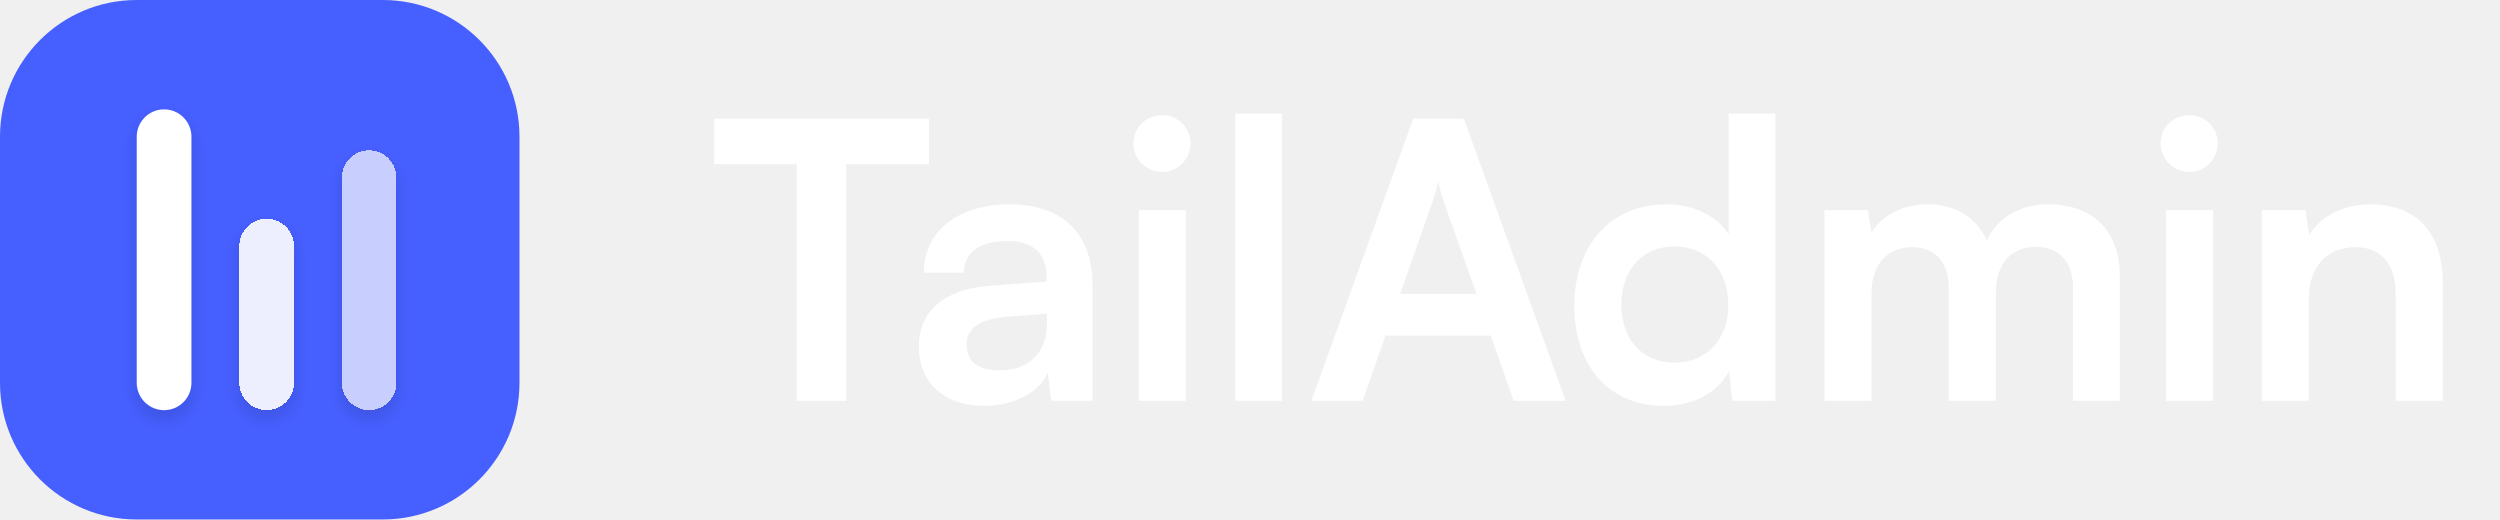
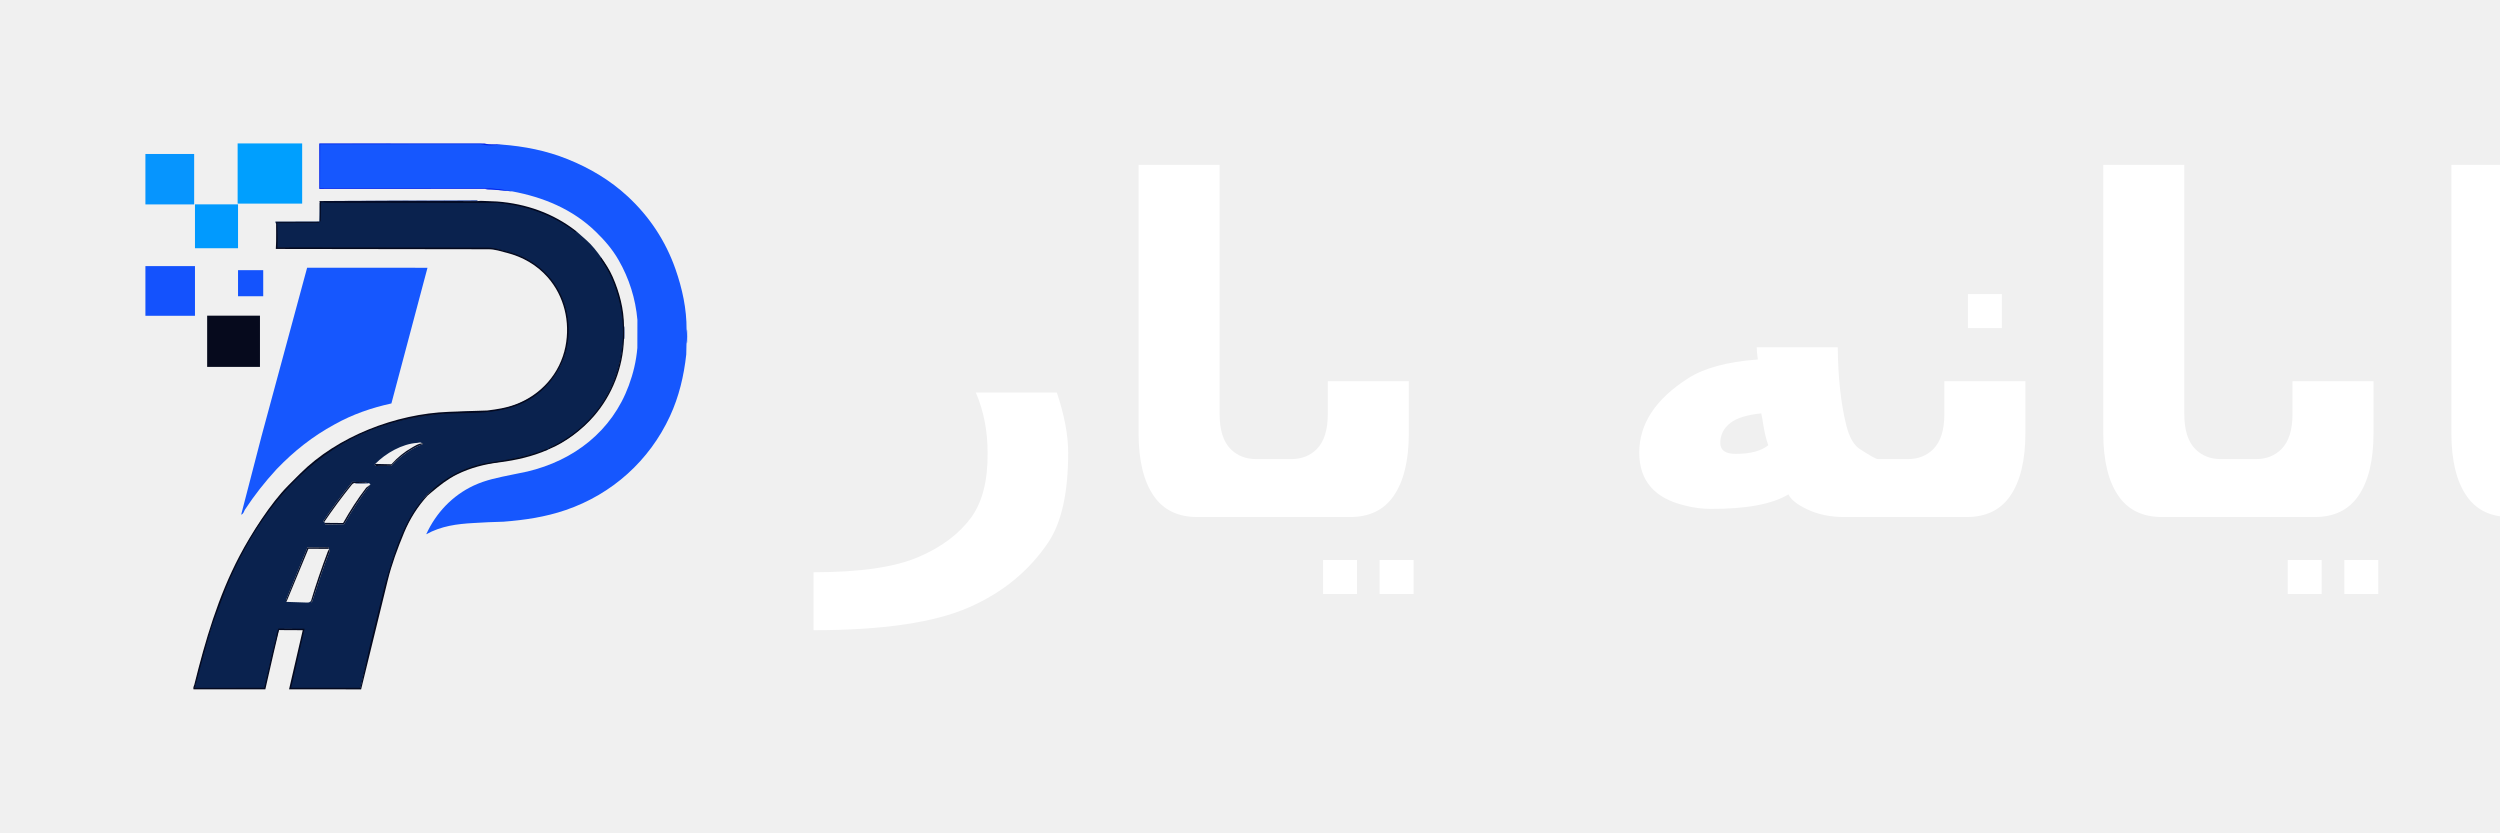
- <svg xmlns="http://www.w3.org/2000/svg" width="154" height="32" viewBox="0 0 154 32" fill="none">
-   <path d="M0 8.421C0 3.77 3.77 0 8.421 0H23.579C28.23 0 32 3.77 32 8.421V23.579C32 28.23 28.23 32 23.579 32H8.421C3.77 32 0 28.23 0 23.579V8.421Z" fill="#465FFF" />
-   <g filter="url(#filter0_d_1608_324)">
-     <path d="M8.424 8.422C8.424 7.491 9.178 6.737 10.108 6.737C11.038 6.737 11.792 7.491 11.792 8.422V23.579C11.792 24.51 11.038 25.264 10.108 25.264C9.178 25.264 8.424 24.51 8.424 23.579V8.422Z" fill="white" />
+ <svg xmlns="http://www.w3.org/2000/svg" viewBox="0 0 3074.05 1024">
+   <defs>
+     <style>
+       .cls-1 {
+         fill: #1452fd;
+       }
+ 
+       .cls-2 {
+         fill: #060a1d;
+       }
+ 
+       .cls-3 {
+         fill: #060d24;
+       }
+ 
+       .cls-4 {
+         fill: #7a89aa;
+       }
+ 
+       .cls-5 {
+         fill: #0695fe;
+       }
+ 
+       .cls-6 {
+         fill: #fff;
+         font-family: Vazirmatn-Bold, Vazirmatn;
+         font-size: 570px;
+         font-variation-settings: 'wght' 700;
+         font-weight: 700;
+       }
+ 
+       .cls-7 {
+         fill: #1657fe;
+       }
+ 
+       .cls-8 {
+         fill: #01071f;
+       }
+ 
+       .cls-9 {
+         fill: #8293ba;
+       }
+ 
+       .cls-10 {
+         fill: #050b22;
+       }
+ 
+       .cls-11 {
+         fill: #0424e9;
+       }
+ 
+       .cls-12 {
+         fill: #03081c;
+       }
+ 
+       .cls-13 {
+         fill: #8ba7f4;
+       }
+ 
+       .cls-14 {
+         fill: #1453fd;
+       }
+ 
+       .cls-15 {
+         fill: #04091f;
+       }
+ 
+       .cls-16 {
+         fill: #019afe;
+       }
+ 
+       .cls-17 {
+         fill: #060d25;
+       }
+ 
+       .cls-18 {
+         fill: #009ffe;
+       }
+ 
+       .cls-19 {
+         fill: #050d26;
+       }
+ 
+       .cls-20 {
+         fill: #050c25;
+       }
+ 
+       .cls-21 {
+         fill: #28489e;
+       }
+ 
+       .cls-22 {
+         fill: #04091b;
+       }
+ 
+       .cls-23 {
+         fill: #0a224e;
+       }
+     </style>
+   </defs>
+   <g id="Fa_White" data-name="Fa White">
+     <text class="cls-6" transform="translate(1024 635.7497)">
+       <tspan x="0" y="0">پایانه یار</tspan>
+     </text>
  </g>
-   <g filter="url(#filter1_d_1608_324)">
-     <path d="M14.742 15.157C14.742 14.227 15.496 13.473 16.426 13.473C17.357 13.473 18.111 14.227 18.111 15.157V23.578C18.111 24.508 17.357 25.262 16.426 25.262C15.496 25.262 14.742 24.508 14.742 23.578V15.157Z" fill="white" fill-opacity="0.9" shape-rendering="crispEdges" />
+   <g id="Eng_Black" data-name="Eng Black">
+     <g>
+       <rect class="cls-1" x="178.8" y="327.21" width="60.94" height="61.09" />
+       <g>
+         <rect class="cls-18" x="292.19" y="176.36" width="79.35" height="74" />
+         <rect class="cls-5" x="178.8" y="189.34" width="59.94" height="62.01" />
+         <rect class="cls-16" x="239.74" y="251.28" width="52.95" height="53.95" />
+       </g>
+       <path class="cls-13" d="M844.13,422.52l.08-17.39c.6.11.99.86.99,1.93v13.13c0,1.07-.39,1.82-1.07,2.32Z" />
+       <g>
+         <path class="cls-7" d="M616.69,177.75c28.08,2.14,55.09,7.45,81.24,17.96,27.38,11.01,52.39,25.85,73.98,45.86,26.74,24.79,46.58,54.83,58.63,89.24,8.53,24.37,13.8,49.1,13.68,74.31.81,5.56.81,11.8-.08,17.39l-.32,13.4c-2.9,26.35-8.88,51.69-19.98,75.73-25.31,54.83-71.21,96.03-128.29,115.55-24.98,8.55-50.28,12.27-76.54,14.31l-18.69.63-18.03.99c-20.35,1.12-39.59,3.59-58.22,13.84,12.13-26.48,32.28-47.65,58.34-59.88,15.02-7.05,30.66-9.99,46.79-13.31l19.13-3.94c57.37-13.57,104.16-49.72,124.84-105.78,5.54-15.03,9.16-30.17,10.53-46.24l.07-34.46c-2.27-26.04-10.17-51.01-23.08-73.45-7.64-13.29-16.83-23.95-27.63-34.51-29.09-28.48-65.5-43.05-103.35-50.08-22.42-2.31-33.63-3.47-33.63-3.47l-202.92-.04-.04-54.78c66.02-.2,132.07-.26,198.16-.16,8.47,1.22,16.93,1.52,25.38.88Z" />
+         <path class="cls-7" d="M340.11,576.93c-14.64,15.93-27.19,31.88-38.82,49.57-1.48,2.25-1.65,5.36-4.74,6.34l25.13-96.91,55.97-206.75,148,.08-44.37,166.82c-24.56,5.42-47.9,13.44-69.89,25.78-26.8,14.53-49.87,32.76-71.28,55.07Z" />
+         <rect class="cls-2" x="254.72" y="388.15" width="64.94" height="62.99" />
+         <rect class="cls-14" x="292.69" y="332.21" width="30.97" height="32.06" />
+         <path class="cls-11" d="M616.69,177.75l-8.29.75c-5.89.53-11.11.47-17.15-1.18l-197.54.07-.14,53.9,208.58.13c4.42,0,7.93,1.35,12.35,1.07l15.25,2.83-22.29-2.02c-3.95-.38-7.26.38-11.3-1.02l-203.57.04v-56s203.13.11,203.13.11c7.38,2.1,13.95.33,20.98,1.32Z" />
+         <g>
+           <path class="cls-23" d="M708.4,284.18l12.2,10.74c7.52,6.62,13.35,14.18,18.86,22.02l.32,1.08c53.34,77.78,25.53,195.3-64.28,233.24.66-.17.59.13-.19.9l-1.95,1c-3.8.66-9.13,2.36-16,5.11-20.46,5.63-41.24,9.84-62.33,12.61-26.91,5.13-49.13,19.56-69.57,36.95-27.43,31.22-40.41,71.65-51.08,111.17-10.39,42.84-20.82,85.4-31.29,127.69h-85.91s-.24-1.03-.24-1.03l16.14-70.17c-.03-.1-1.29-1.41-1.43-1.48-1.26-.68-27.53-1.05-28.64-.15-6.31,23.96-12.11,48.17-17.39,72.63l-86.91.25c26.34-113.09,74.23-239.2,181.07-301.37,55.4-32.24,115.51-39.76,178.28-39.57,55.76-4.74,100.12-40.8,100.26-99.41.13-56.98-41.94-95.18-96.46-100.85-87.24.03-174.46-.21-261.64-.7l.05-30.72c.09.67-.13,1.11-.67,1.33-.47-.55-1.46-2.99-.74-3.01l53.72-.17.54-23.46c1.04.18,1.14,24.03.9,22.89-.7-3.29-.57-19.46-.37-23.46,65.71.1,131.74.09,198.07,0,40.92-.85,82.67,10.64,115.73,36.18-.92-.63-.6-.71.96-.22ZM461.4,570.43c-.13.47-.84.81-.76,1.1.12.46,1.26,1.46,1.93,1.45l18.63-.14c10.75-11.52,23.11-20.41,37.7-26.57,1.78.37,1.69-1.84.04-1.02-1.81-2.19-3.89-.79-5.79-.68-18.52,1.05-38.98,12.75-51.75,25.87ZM398.57,641.97c.35,0,.8.68,1.01.96-.27.34.1,1.99.99,1.98l22.49-.35c10.12-17.62,20.68-33.89,32.47-49.02l-1.95-1.56h-3.05c-.08-.65-.88-1.06-1.92-1.08l-15.29-.37c-12.85,15.87-24.64,31.58-35.77,48.4-.25.38.73,1.04,1.02,1.05ZM352.2,740.08l25.44.85c2.22.07,3.54-.43,4.88-2.27.03.85.21,1.74.91,2.12,7.07-21.52,13.69-42.35,21.96-63.22.29-.74-.11-1.21-.55-1.58l-1.29-1.09c.35-.47.91-.97.95-2.05l-26.4.28-24.71,60.54c-.67,1.64-2.54,4.93-1.17,6.42Z" />
+           <path class="cls-15" d="M525.46,607.82c1.64-.65,1.79-.18.46,1.42-12.33,13.52-22,28.66-29.13,45.96-8.01,19.44-15.08,38.25-20.12,58.86l-32.64,133.61-88.61-.05,16.84-72.72-29.19-.15-6.55,27.88-10.25,44.99h-88.32c-.81-2.25.51-3.8,1.02-5.84,13.58-54.6,29.28-108.15,55.48-158.08,14.3-27.25,38.66-65.33,59.58-86.28l15.06-15.08c45.84-45.88,117.98-73.59,182.68-75.94l27.01-.98,20.32-.66c12.06-1.47,23.21-3.16,34.6-7.38,31.44-11.67,55.04-38.04,61.59-71.26,5.98-30.34-1.47-61.88-21.74-85.04-13.49-15.42-31.15-25.34-50.76-30.3-7.26-1.84-14.21-4.28-22.11-4.29l-261.54-.37c.89-10.77.23-30.93.44-30.69-.01-.25-.08-1.77.34-2.12l52.18-.06c.31,0,.65.59.55.89l-51.83.17.35,8.95c.28,7.13.38,13.88.02,20.93l258.49.27c7.46,0,13.87,2.19,20.82,3.79,41.79,9.61,71.94,40.81,77.84,83.86,5.24,38.26-11.22,75.33-43.35,96.68-14.98,9.95-31.84,14.78-49.7,17.17-23.19,3.1-45.02,1.11-67.66,3.46-45.06,4.67-89.71,18.22-127.68,43.1-62.36,40.86-103.96,103.22-132.16,171.26l-12.59,33.5c-8.46,22.51-13.94,45.26-20.26,68.45l-5.48,20.11,85.4-.11,9.87-42.84,5.02-20.1c.2-3.42,1.01-6.37,2.6-9.85l32.22.18-16.6,72.63,85.1-.06,11.37-50.03,18.92-76.94c11.17-38.5,24.05-82.79,52.1-110.89Z" />
+           <path class="cls-8" d="M708.4,284.18c.06.6-.31,1.05-.67,1.08-.58.05-1.06-.41-1.64-.84-27.68-20.79-59.54-31.57-94.42-34.92l-208.88-.28c-3.17,0-5.31-.91-8.19-.1l-.22,23.18c-.21.07-.74-.14-.75-.54l-.52-22.96c-.02-.69-.21-1.08-.49-1.59,65-.42,129.93-.4,194.79.05,1.16,0,2.38-.37,4.21-.3l19.4.78c35.77,2.68,69.41,14.49,97.38,36.44Z" />
+           <path class="cls-12" d="M767.24,401.11c.92,5.04.85,10.97.03,16-1.28,34.63-14.17,68.3-37.07,94.66-14.39,16.56-35.29,32.44-54.89,40.39-1-.06-1.24-1.08-.26-1.52,32.71-14.77,59.63-39.84,75.28-72.48,20.81-43.4,20.85-94.03.93-137.9-3.54-7.8-7.78-14.53-12.7-21.49-.52-.73-.37-1.5.9-1.82,5.1,7.25,9.98,14.58,13.84,23.33,8.53,19.32,13.9,40.09,13.94,60.83Z" />
+           <path class="cls-22" d="M673.36,553.16c-18.67,8.12-38.65,12.75-59.37,15.36-18.44,2.32-35.49,6.69-52.16,14.9-11.5,5.66-21.32,13.56-31.07,21.76l-4.83,4.06-.46-1.42c20.2-20.24,46.48-34.4,75.57-38.95,24.52-3.84,48.27-7.2,71.25-17.05.69.05,1.2.82,1.07,1.34Z" />
+           <path class="cls-21" d="M587.4,247.25l-194.79-.05,193.57-.94c.97,0,1.26.69,1.22.99Z" />
+           <path class="cls-9" d="M767.27,417.11l-.03-16c.65.14,1.04.89,1.04,1.96v12.14c0,1.07-.39,1.82-1.01,1.91Z" />
+           <path class="cls-17" d="M403.54,674.9l-24.3-.09-27.04,65.27c-1.37-1.49.5-4.78,1.17-6.42l24.71-60.54,26.4-.28c-.05,1.09-.6,1.59-.95,2.05Z" />
+           <path class="cls-20" d="M399.59,642.92l22.29.18c8.57-15.12,17.73-29.51,28.38-43.37l5.28-4.21c-11.79,15.13-22.35,31.4-32.47,49.02l-22.49.35c-.89.01-1.26-1.64-.99-1.98Z" />
+           <path class="cls-10" d="M382.52,738.66c5.95-20.18,12.88-40.17,20.48-60.39.46-1.22.73-1.94,1.83-2.28.45.37.85.85.55,1.58-8.26,20.87-14.88,41.7-21.96,63.22-.7-.39-.87-1.27-.91-2.12Z" />
+           <path class="cls-19" d="M518.94,545.25c1.65-.82,1.74,1.39-.04,1.02-14.59,6.17-26.95,15.05-37.7,26.57l-18.63.14c-.67,0-1.81-1-1.93-1.45-.08-.29.63-.63.76-1.1l19.88.45c7.47-8.35,15.8-15.24,25.5-20.64,3.96-2.2,7.43-4.77,12.16-4.99Z" />
+           <path class="cls-3" d="M450.53,593.95c-3.94.93-9.61.86-13.96-.05-2.22,0-3.42,1.39-4.9,3.24-11.77,14.7-22.7,29.51-33.1,44.83-.29,0-1.27-.67-1.02-1.05,11.12-16.83,22.92-32.53,35.77-48.4l15.29.37c1.04.02,1.84.43,1.92,1.07Z" />
+           <path class="cls-4" d="M450.53,593.95h3.05c-.16.67-.91,1.05-1.98,1.05h-13.14c-1.12.01-1.85-.41-1.9-1.1l13.96.05Z" />
+         </g>
+       </g>
+     </g>
  </g>
-   <g filter="url(#filter2_d_1608_324)">
-     <path d="M21.055 10.946C21.055 10.016 21.809 9.262 22.739 9.262C23.669 9.262 24.423 10.016 24.423 10.946V23.578C24.423 24.508 23.669 25.262 22.739 25.262C21.809 25.262 21.055 24.508 21.055 23.578V10.946Z" fill="white" fill-opacity="0.7" shape-rendering="crispEdges" />
-   </g>
-   <path d="M44 10.115H49.089V24.691H52.132V10.115H57.221V7.309H44V10.115Z" fill="white" />
-   <path d="M60.617 25C62.448 25 64.042 24.168 64.541 22.955L64.755 24.691H67.299V17.558C67.299 14.3 65.349 12.588 62.187 12.588C59.001 12.588 56.908 14.252 56.908 16.797H59.381C59.381 15.56 60.332 14.847 62.044 14.847C63.518 14.847 64.47 15.489 64.47 17.082V17.343L60.95 17.605C58.168 17.819 56.599 19.174 56.599 21.338C56.599 23.549 58.121 25 60.617 25ZM61.569 22.812C60.261 22.812 59.547 22.289 59.547 21.219C59.547 20.268 60.237 19.674 62.044 19.507L64.493 19.317V19.935C64.493 21.742 63.352 22.812 61.569 22.812Z" fill="white" />
-   <path d="M71.6 10.591C72.551 10.591 73.335 9.806 73.335 8.831C73.335 7.856 72.551 7.095 71.6 7.095C70.601 7.095 69.816 7.856 69.816 8.831C69.816 9.806 70.601 10.591 71.6 10.591ZM70.149 24.691H73.05V12.944H70.149V24.691Z" fill="white" />
-   <path d="M78.972 24.691V7H76.095V24.691H78.972Z" fill="white" />
-   <path d="M83.941 24.691L85.344 20.672H91.835L93.238 24.691H96.448L90.171 7.309H87.056L80.778 24.691H83.941ZM88.221 12.493C88.387 12.017 88.53 11.494 88.601 11.161C88.649 11.518 88.815 12.041 88.958 12.493L90.955 18.104H86.247L88.221 12.493Z" fill="white" />
-   <path d="M102.493 25C104.276 25 105.798 24.215 106.511 22.86L106.701 24.691H109.364V7H106.487V14.443C105.75 13.277 104.3 12.588 102.659 12.588C99.116 12.588 96.976 15.203 96.976 18.865C96.976 22.503 99.092 25 102.493 25ZM103.135 22.337C101.113 22.337 99.877 20.863 99.877 18.77C99.877 16.678 101.113 15.18 103.135 15.18C105.156 15.18 106.464 16.654 106.464 18.77C106.464 20.886 105.156 22.337 103.135 22.337Z" fill="white" />
-   <path d="M115.289 24.691V18.033C115.289 16.131 116.406 15.227 117.785 15.227C119.164 15.227 120.044 16.107 120.044 17.748V24.691H122.945V18.033C122.945 16.107 124.015 15.203 125.418 15.203C126.797 15.203 127.701 16.083 127.701 17.771V24.691H130.578V17.011C130.578 14.3 129.008 12.588 126.155 12.588C124.372 12.588 122.993 13.468 122.398 14.823C121.78 13.468 120.543 12.588 118.76 12.588C117.072 12.588 115.883 13.349 115.289 14.324L115.051 12.944H112.388V24.691H115.289Z" fill="white" />
-   <path d="M134.876 10.591C135.827 10.591 136.612 9.806 136.612 8.831C136.612 7.856 135.827 7.095 134.876 7.095C133.877 7.095 133.093 7.856 133.093 8.831C133.093 9.806 133.877 10.591 134.876 10.591ZM133.426 24.691H136.327V12.944H133.426V24.691Z" fill="white" />
-   <path d="M142.225 24.691V18.366C142.225 16.464 143.318 15.227 145.102 15.227C146.6 15.227 147.575 16.178 147.575 18.152V24.691H150.476V17.462C150.476 14.419 148.954 12.588 146.005 12.588C144.412 12.588 142.985 13.277 142.248 14.466L142.011 12.944H139.324V24.691H142.225Z" fill="white" />
-   <defs>
-     <filter id="filter0_d_1608_324" x="7.424" y="6.237" width="5.368" height="20.526" filterUnits="userSpaceOnUse" color-interpolation-filters="sRGB">
-       <feFlood flood-opacity="0" result="BackgroundImageFix" />
-       <feColorMatrix in="SourceAlpha" type="matrix" values="0 0 0 0 0 0 0 0 0 0 0 0 0 0 0 0 0 0 127 0" result="hardAlpha" />
-       <feOffset dy="0.5" />
-       <feGaussianBlur stdDeviation="0.5" />
-       <feComposite in2="hardAlpha" operator="out" />
-       <feColorMatrix type="matrix" values="0 0 0 0 0 0 0 0 0 0 0 0 0 0 0 0 0 0 0.12 0" />
-       <feBlend mode="normal" in2="BackgroundImageFix" result="effect1_dropShadow_1608_324" />
-       <feBlend mode="normal" in="SourceGraphic" in2="effect1_dropShadow_1608_324" result="shape" />
-     </filter>
-     <filter id="filter1_d_1608_324" x="13.742" y="12.973" width="5.368" height="13.79" filterUnits="userSpaceOnUse" color-interpolation-filters="sRGB">
-       <feFlood flood-opacity="0" result="BackgroundImageFix" />
-       <feColorMatrix in="SourceAlpha" type="matrix" values="0 0 0 0 0 0 0 0 0 0 0 0 0 0 0 0 0 0 127 0" result="hardAlpha" />
-       <feOffset dy="0.5" />
-       <feGaussianBlur stdDeviation="0.5" />
-       <feComposite in2="hardAlpha" operator="out" />
-       <feColorMatrix type="matrix" values="0 0 0 0 0 0 0 0 0 0 0 0 0 0 0 0 0 0 0.12 0" />
-       <feBlend mode="normal" in2="BackgroundImageFix" result="effect1_dropShadow_1608_324" />
-       <feBlend mode="normal" in="SourceGraphic" in2="effect1_dropShadow_1608_324" result="shape" />
-     </filter>
-     <filter id="filter2_d_1608_324" x="20.055" y="8.762" width="5.368" height="18" filterUnits="userSpaceOnUse" color-interpolation-filters="sRGB">
-       <feFlood flood-opacity="0" result="BackgroundImageFix" />
-       <feColorMatrix in="SourceAlpha" type="matrix" values="0 0 0 0 0 0 0 0 0 0 0 0 0 0 0 0 0 0 127 0" result="hardAlpha" />
-       <feOffset dy="0.5" />
-       <feGaussianBlur stdDeviation="0.5" />
-       <feComposite in2="hardAlpha" operator="out" />
-       <feColorMatrix type="matrix" values="0 0 0 0 0 0 0 0 0 0 0 0 0 0 0 0 0 0 0.12 0" />
-       <feBlend mode="normal" in2="BackgroundImageFix" result="effect1_dropShadow_1608_324" />
-       <feBlend mode="normal" in="SourceGraphic" in2="effect1_dropShadow_1608_324" result="shape" />
-     </filter>
-   </defs>
</svg>
